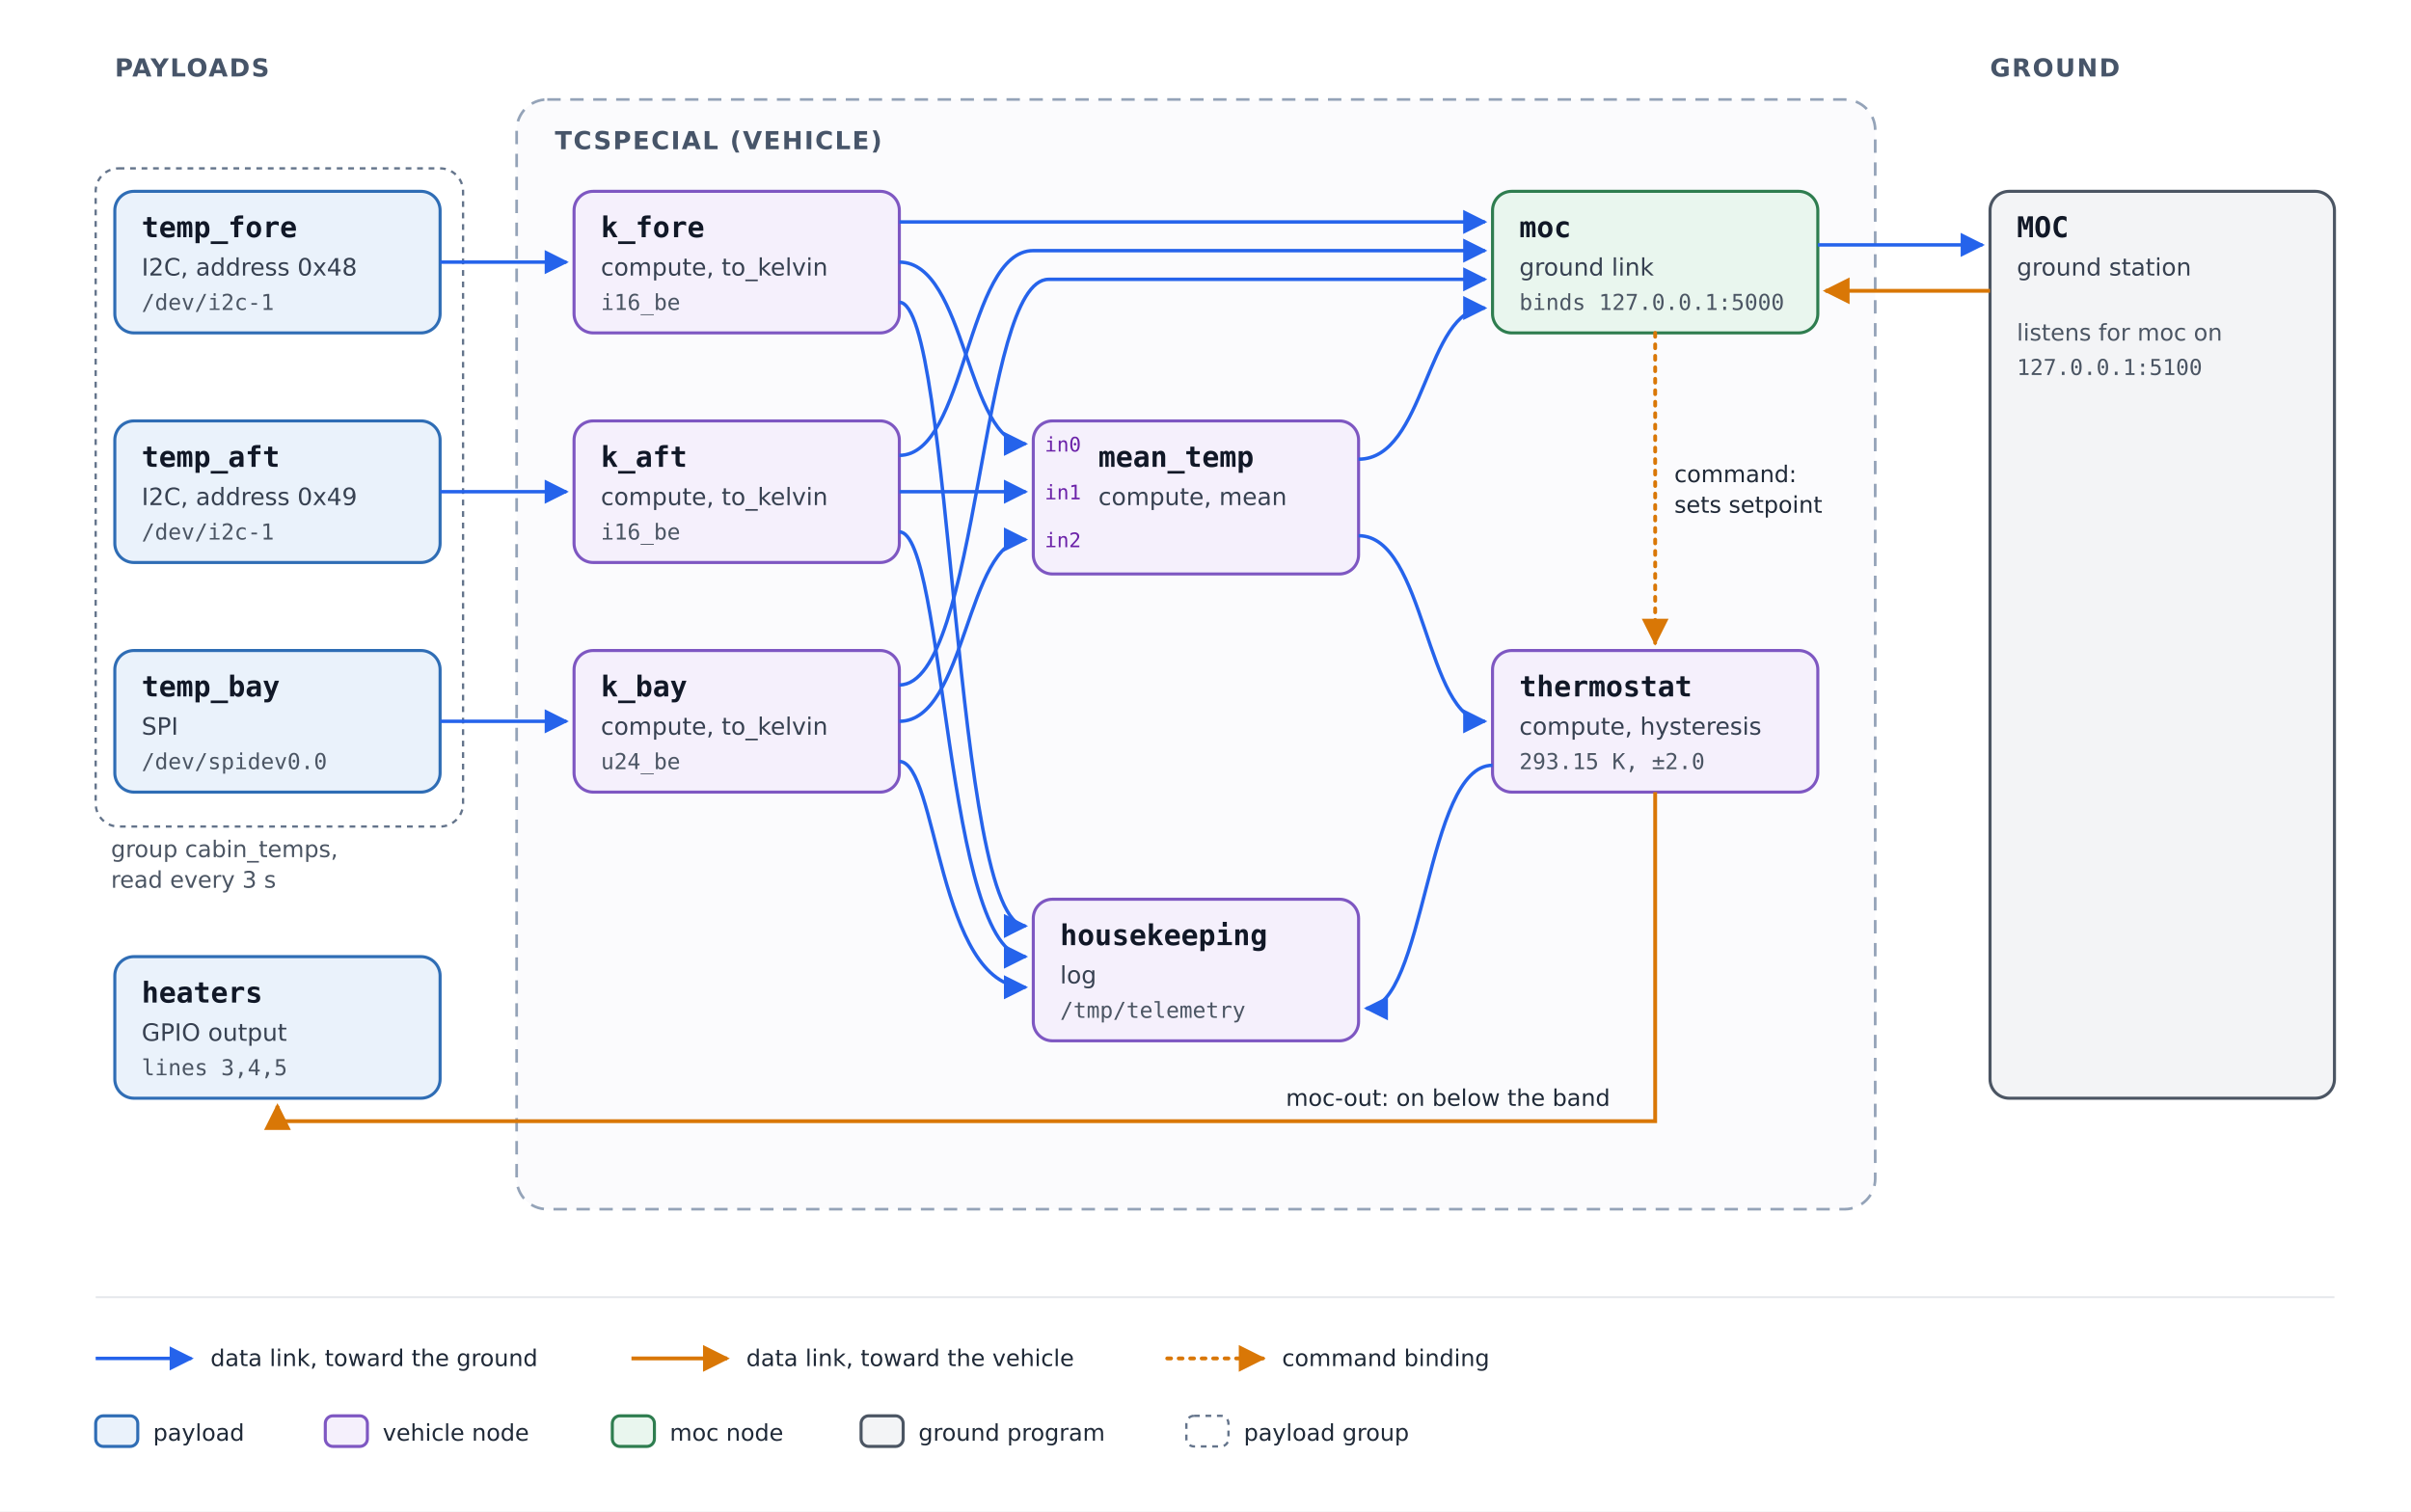
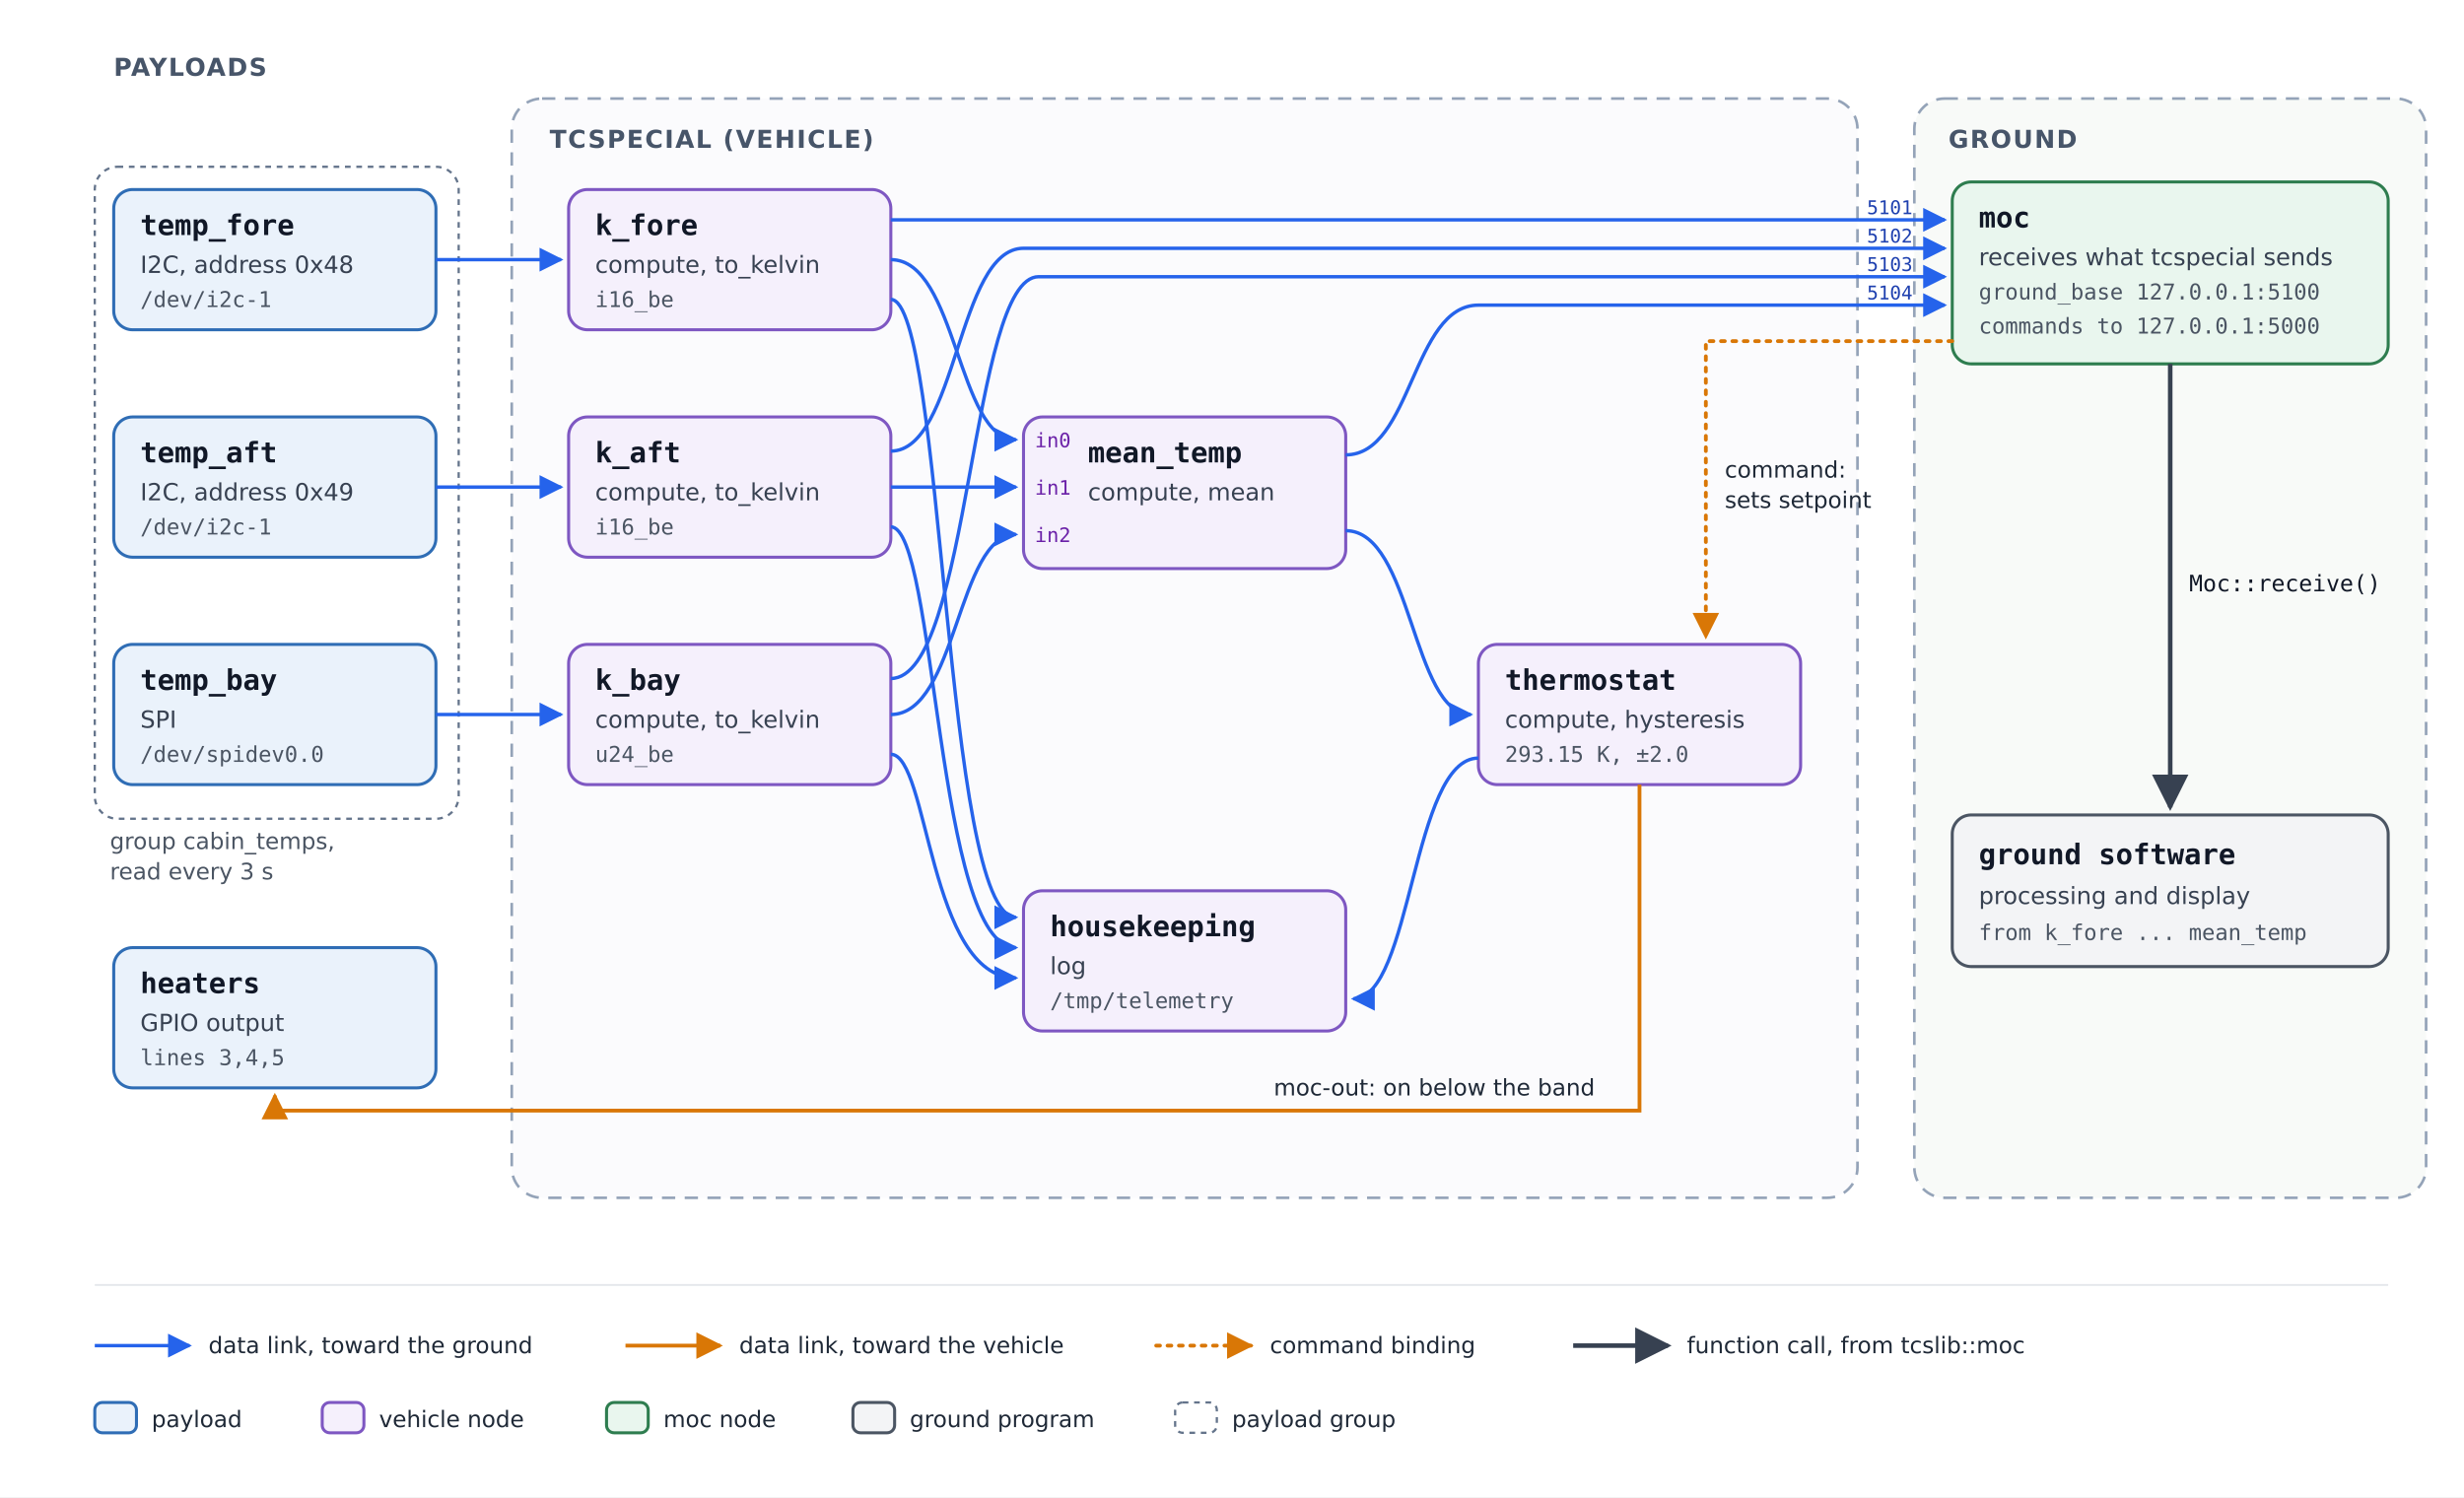
- <svg xmlns="http://www.w3.org/2000/svg" width="1260" height="790" viewBox="0 0 1260 790" role="img" aria-labelledby="title desc">
+ <svg xmlns="http://www.w3.org/2000/svg" width="1300" height="790" viewBox="0 0 1300 790" role="img" aria-labelledby="title desc">
  <defs>
    <style>
      text { font-family: "DejaVu Sans", Helvetica, Arial, sans-serif; fill: #111827; }
      .name { font-family: "DejaVu Sans Mono", Menlo, Consolas, monospace; font-size: 15px; font-weight: bold; }
      .kind { font-size: 12.5px; fill: #374151; }
      .detail { font-family: "DejaVu Sans Mono", Menlo, Consolas, monospace; font-size: 11.5px; fill: #4b5563; }
      .port { font-family: "DejaVu Sans Mono", Menlo, Consolas, monospace; font-size: 10.5px; fill: #6b21a8; }
      .heading { font-size: 13px; font-weight: bold; fill: #475569; letter-spacing: 0.06em; }
      .label { font-size: 12px; fill: #1f2937; }
      .note { font-size: 12px; fill: #4b5563; }
      .payload { fill: #eaf2fb; stroke: #2f6db5; stroke-width: 1.6; }
      .vehicle { fill: #f5f0fc; stroke: #7e57c2; stroke-width: 1.6; }
      .moc { fill: #e9f6ee; stroke: #2e7d4f; stroke-width: 1.6; }
      .ground { fill: #f3f4f6; stroke: #4b5563; stroke-width: 1.6; }
+       .groundside { fill: #f8faf8; stroke: #94a3b8; stroke-width: 1.4; stroke-dasharray: 7 5; }
+       .call { fill: none; stroke: #374151; stroke-width: 2.4; }
+       .code { font-family: "DejaVu Sans Mono", Menlo, Consolas, monospace; font-size: 12px; fill: #111827; }
+       .portno { font-family: "DejaVu Sans Mono", Menlo, Consolas, monospace; font-size: 10px; fill: #1e40af; }
      .boundary { fill: #fbfbfd; stroke: #94a3b8; stroke-width: 1.4; stroke-dasharray: 7 5; }
      .group { fill: none; stroke: #64748b; stroke-width: 1.2; stroke-dasharray: 3 3; }
      .groundward { fill: none; stroke: #2563eb; stroke-width: 1.8; }
      .vehicleward { fill: none; stroke: #d97706; stroke-width: 2; }
      .command { fill: none; stroke: #d97706; stroke-width: 2; stroke-dasharray: 2 4; stroke-linecap: round; }
    </style>
    <marker id="arrow-blue" viewBox="0 0 10 10" refX="9" refY="5" markerWidth="7" markerHeight="7" orient="auto-start-reverse">
      <path d="M0,0 L10,5 L0,10 z" fill="#2563eb" />
    </marker>
    <marker id="arrow-orange" viewBox="0 0 10 10" refX="9" refY="5" markerWidth="7" markerHeight="7" orient="auto-start-reverse">
      <path d="M0,0 L10,5 L0,10 z" fill="#d97706" />
    </marker>
+     <marker id="arrow-call" viewBox="0 0 10 10" refX="9" refY="5" markerWidth="8" markerHeight="8" orient="auto-start-reverse">
+       <path d="M0,0 L10,5 L0,10 z" fill="#374151" />
+     </marker>
  </defs>
-   <rect width="1260" height="790" fill="#ffffff" />
+   <rect width="1300" height="790" fill="#ffffff" />
  <text class="heading" x="60" y="40">PAYLOADS</text>
-   <text class="heading" x="1040" y="40">GROUND</text>
  <rect class="boundary" x="270" y="52" width="710" height="580" rx="16" />
  <text class="heading" x="290" y="78">TCSPECIAL (VEHICLE)</text>
  <rect class="group" x="50" y="88" width="192" height="344" rx="12" />
  <text class="note" x="58" y="448">group cabin_temps,</text>
  <text class="note" x="58" y="464">read every 3 s</text>
  <rect class="payload" x="60" y="100" width="170" height="74" rx="10" />
  <text class="name" x="74" y="124">temp_fore</text>
  <text class="kind" x="74" y="144">I2C, address 0x48</text>
  <text class="detail" x="74" y="162">/dev/i2c-1</text>
  <rect class="payload" x="60" y="220" width="170" height="74" rx="10" />
  <text class="name" x="74" y="244">temp_aft</text>
  <text class="kind" x="74" y="264">I2C, address 0x49</text>
  <text class="detail" x="74" y="282">/dev/i2c-1</text>
  <rect class="payload" x="60" y="340" width="170" height="74" rx="10" />
  <text class="name" x="74" y="364">temp_bay</text>
  <text class="kind" x="74" y="384">SPI</text>
  <text class="detail" x="74" y="402">/dev/spidev0.0</text>
  <rect class="payload" x="60" y="500" width="170" height="74" rx="10" />
  <text class="name" x="74" y="524">heaters</text>
  <text class="kind" x="74" y="544">GPIO output</text>
  <text class="detail" x="74" y="562">lines 3,4,5</text>
  <rect class="vehicle" x="300" y="100" width="170" height="74" rx="10" />
  <text class="name" x="314" y="124">k_fore</text>
  <text class="kind" x="314" y="144">compute, to_kelvin</text>
  <text class="detail" x="314" y="162">i16_be</text>
  <rect class="vehicle" x="300" y="220" width="170" height="74" rx="10" />
  <text class="name" x="314" y="244">k_aft</text>
  <text class="kind" x="314" y="264">compute, to_kelvin</text>
  <text class="detail" x="314" y="282">i16_be</text>
  <rect class="vehicle" x="300" y="340" width="170" height="74" rx="10" />
  <text class="name" x="314" y="364">k_bay</text>
  <text class="kind" x="314" y="384">compute, to_kelvin</text>
  <text class="detail" x="314" y="402">u24_be</text>
  <rect class="vehicle" x="540" y="220" width="170" height="80" rx="10" />
  <text class="name" x="574" y="244">mean_temp</text>
  <text class="kind" x="574" y="264">compute, mean</text>
  <text class="port" x="546" y="236">in0</text>
  <text class="port" x="546" y="261">in1</text>
  <text class="port" x="546" y="286">in2</text>
  <rect class="vehicle" x="540" y="470" width="170" height="74" rx="10" />
  <text class="name" x="554" y="494">housekeeping</text>
  <text class="kind" x="554" y="514">log</text>
  <text class="detail" x="554" y="532">/tmp/telemetry</text>
-   <rect class="moc" x="780" y="100" width="170" height="74" rx="10" />
-   <text class="name" x="794" y="124">moc</text>
-   <text class="kind" x="794" y="144">ground link</text>
-   <text class="detail" x="794" y="162">binds 127.0.0.1:5000</text>
  <rect class="vehicle" x="780" y="340" width="170" height="74" rx="10" />
  <text class="name" x="794" y="364">thermostat</text>
  <text class="kind" x="794" y="384">compute, hysteresis</text>
  <text class="detail" x="794" y="402">293.15 K, ±2.0</text>
-   <rect class="ground" x="1040" y="100" width="180" height="474" rx="10" />
-   <text class="name" x="1054" y="124">MOC</text>
-   <text class="kind" x="1054" y="144">ground station</text>
-   <text class="note" x="1054" y="178">listens for moc on</text>
-   <text class="detail" x="1054" y="196">127.0.0.1:5100</text>
+   <rect class="groundside" x="1010" y="52" width="270" height="580" rx="16" />
+   <text class="heading" x="1028" y="78">GROUND</text>
+   <rect class="moc" x="1030" y="96" width="230" height="96" rx="10" />
+   <text class="name" x="1044" y="120">moc</text>
+   <text class="kind" x="1044" y="140">receives what tcspecial sends</text>
+   <text class="detail" x="1044" y="158">ground_base 127.0.0.1:5100</text>
+   <text class="detail" x="1044" y="176">commands to 127.0.0.1:5000</text>
+   <rect class="ground" x="1030" y="430" width="230" height="80" rx="10" />
+   <text class="name" x="1044" y="456">ground software</text>
+   <text class="kind" x="1044" y="477">processing and display</text>
+   <text class="detail" x="1044" y="496">from k_fore ... mean_temp</text>
  <path class="groundward" d="M230,137 L296,137" marker-end="url(#arrow-blue)" />
  <path class="groundward" d="M230,257 L296,257" marker-end="url(#arrow-blue)" />
  <path class="groundward" d="M230,377 L296,377" marker-end="url(#arrow-blue)" />
-   <path class="groundward" d="M470,116 L776,116" marker-end="url(#arrow-blue)" />
-   <path class="groundward" d="M470,238 C505,238 505,131 540,131 L776,131" marker-end="url(#arrow-blue)" />
-   <path class="groundward" d="M470,358 C512,358 512,146 548,146 L776,146" marker-end="url(#arrow-blue)" />
+   <path class="groundward" d="M470,116 L1026,116" marker-end="url(#arrow-blue)" />
+   <path class="groundward" d="M470,238 C505,238 505,131 540,131 L1026,131" marker-end="url(#arrow-blue)" />
+   <path class="groundward" d="M470,358 C512,358 512,146 548,146 L1026,146" marker-end="url(#arrow-blue)" />
  <path class="groundward" d="M470,137 C505,137 505,232 536,232" marker-end="url(#arrow-blue)" />
  <path class="groundward" d="M470,257 L536,257" marker-end="url(#arrow-blue)" />
  <path class="groundward" d="M470,377 C505,377 505,282 536,282" marker-end="url(#arrow-blue)" />
  <path class="groundward" d="M470,158 C498,158 498,484 536,484" marker-end="url(#arrow-blue)" />
  <path class="groundward" d="M470,278 C494,278 494,500 536,500" marker-end="url(#arrow-blue)" />
  <path class="groundward" d="M470,398 C490,398 490,516 536,516" marker-end="url(#arrow-blue)" />
-   <path class="groundward" d="M710,240 C745,240 745,161 776,161" marker-end="url(#arrow-blue)" />
+   <path class="groundward" d="M710,240 C745,240 745,161 780,161 L1026,161" marker-end="url(#arrow-blue)" />
  <path class="groundward" d="M710,280 C745,280 745,377 776,377" marker-end="url(#arrow-blue)" />
  <path class="groundward" d="M780,400 C745,400 745,527 714,527" marker-end="url(#arrow-blue)" />
  <path class="vehicleward" d="M865,414 L865,586 L145,586 L145,578" marker-end="url(#arrow-orange)" />
  <text class="label" x="672" y="578">moc-out: on below the band</text>
-   <path class="command" d="M865,174 L865,336" marker-end="url(#arrow-orange)" />
-   <text class="label" x="875" y="252">command:</text>
-   <text class="label" x="875" y="268">sets setpoint</text>
-   <path class="groundward" d="M950,128 L1036,128" marker-end="url(#arrow-blue)" />
-   <path class="vehicleward" d="M1040,152 L954,152" marker-end="url(#arrow-orange)" />
-   <line x1="50" y1="678" x2="1220" y2="678" stroke="#e5e7eb" stroke-width="1" />
+   <text class="portno" x="985" y="113">5101</text>
+   <text class="portno" x="985" y="128">5102</text>
+   <text class="portno" x="985" y="143">5103</text>
+   <text class="portno" x="985" y="158">5104</text>
+   <path class="command" d="M1030,180 L900,180 L900,336" marker-end="url(#arrow-orange)" />
+   <text class="label" x="910" y="252">command:</text>
+   <text class="label" x="910" y="268">sets setpoint</text>
+   <path class="call" d="M1145,192 L1145,426" marker-end="url(#arrow-call)" />
+   <text class="code" x="1155" y="312">Moc::receive()</text>
+   <line x1="50" y1="678" x2="1260" y2="678" stroke="#e5e7eb" stroke-width="1" />
  <path class="groundward" d="M50,710 L100,710" marker-end="url(#arrow-blue)" />
  <text class="label" x="110" y="714">data link, toward the ground</text>
  <path class="vehicleward" d="M330,710 L380,710" marker-end="url(#arrow-orange)" />
  <text class="label" x="390" y="714">data link, toward the vehicle</text>
  <path class="command" d="M610,710 L660,710" marker-end="url(#arrow-orange)" />
  <text class="label" x="670" y="714">command binding</text>
+   <path class="call" d="M830,710 L880,710" marker-end="url(#arrow-call)" />
+   <text class="label" x="890" y="714">function call, from tcslib::moc</text>
  <rect class="payload" x="50" y="740" width="22" height="16" rx="4" />
  <text class="label" x="80" y="753">payload</text>
  <rect class="vehicle" x="170" y="740" width="22" height="16" rx="4" />
  <text class="label" x="200" y="753">vehicle node</text>
  <rect class="moc" x="320" y="740" width="22" height="16" rx="4" />
  <text class="label" x="350" y="753">moc node</text>
  <rect class="ground" x="450" y="740" width="22" height="16" rx="4" />
  <text class="label" x="480" y="753">ground program</text>
  <rect class="group" x="620" y="740" width="22" height="16" rx="4" />
  <text class="label" x="650" y="753">payload group</text>
</svg>
